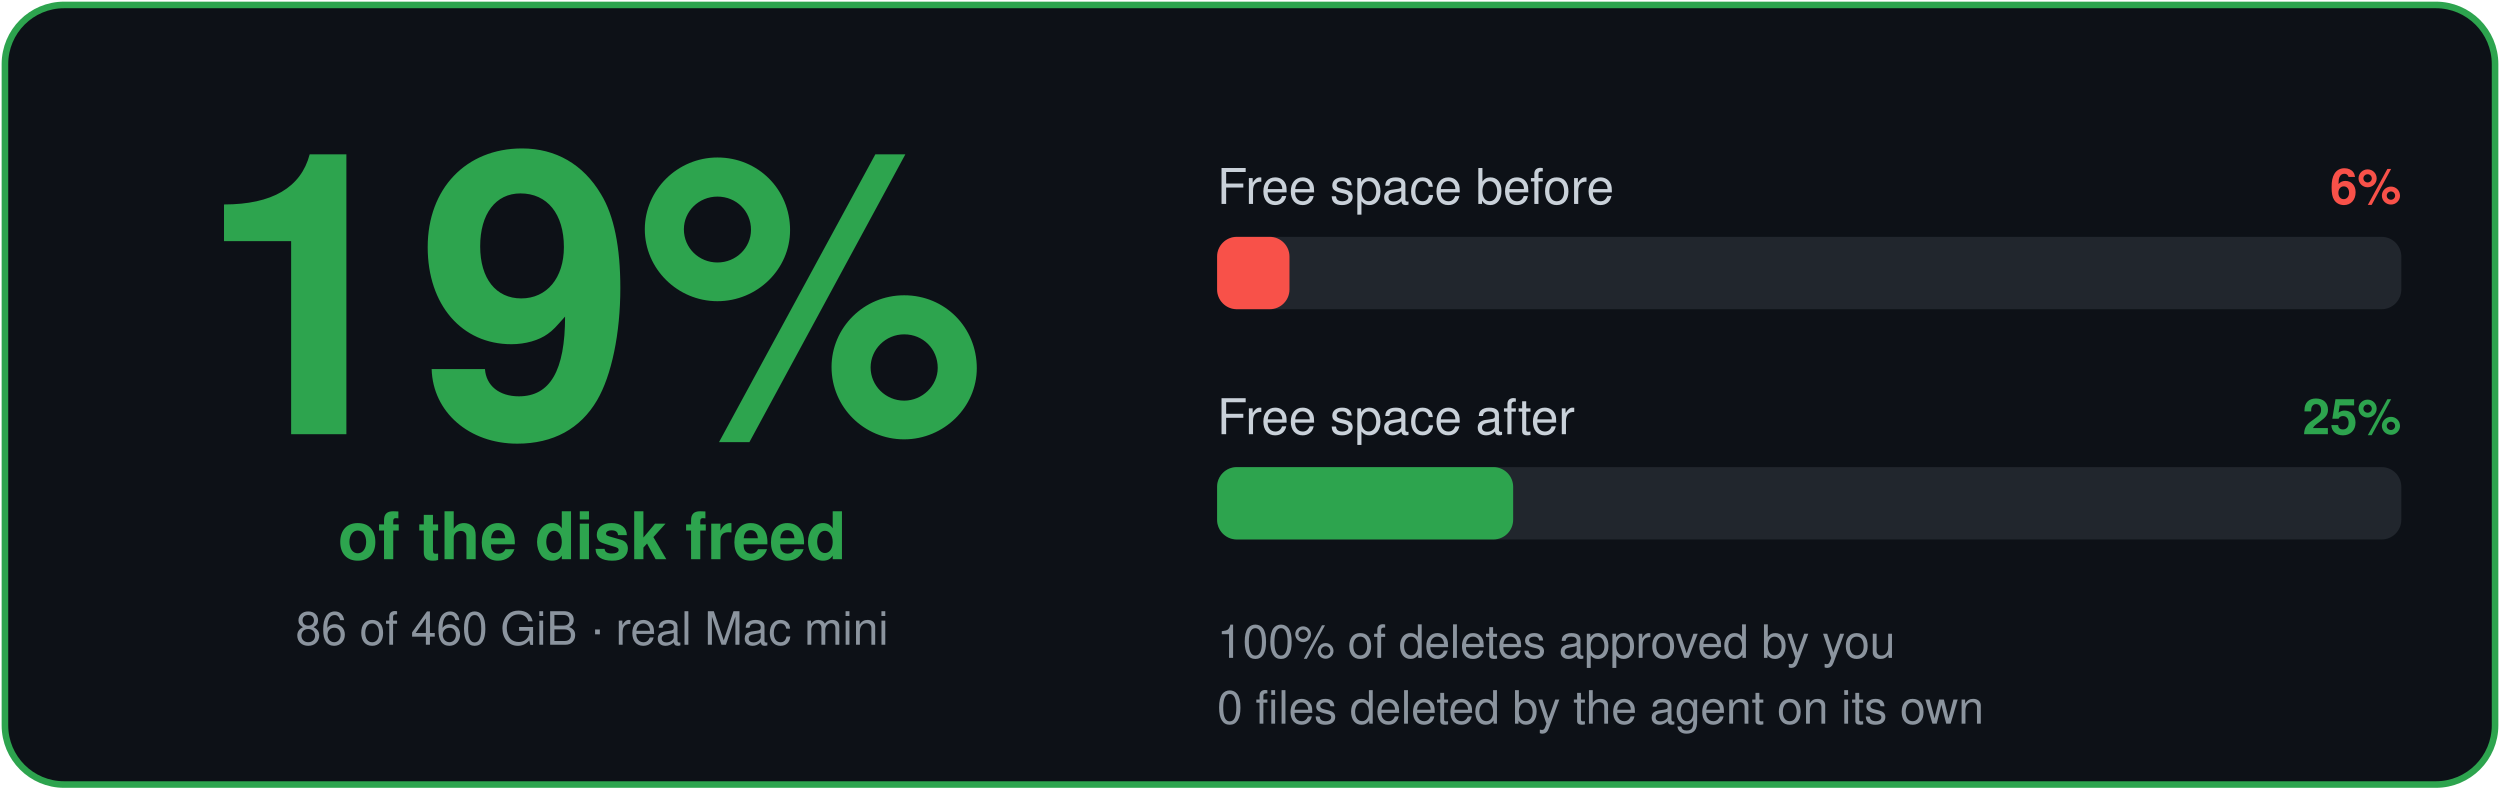
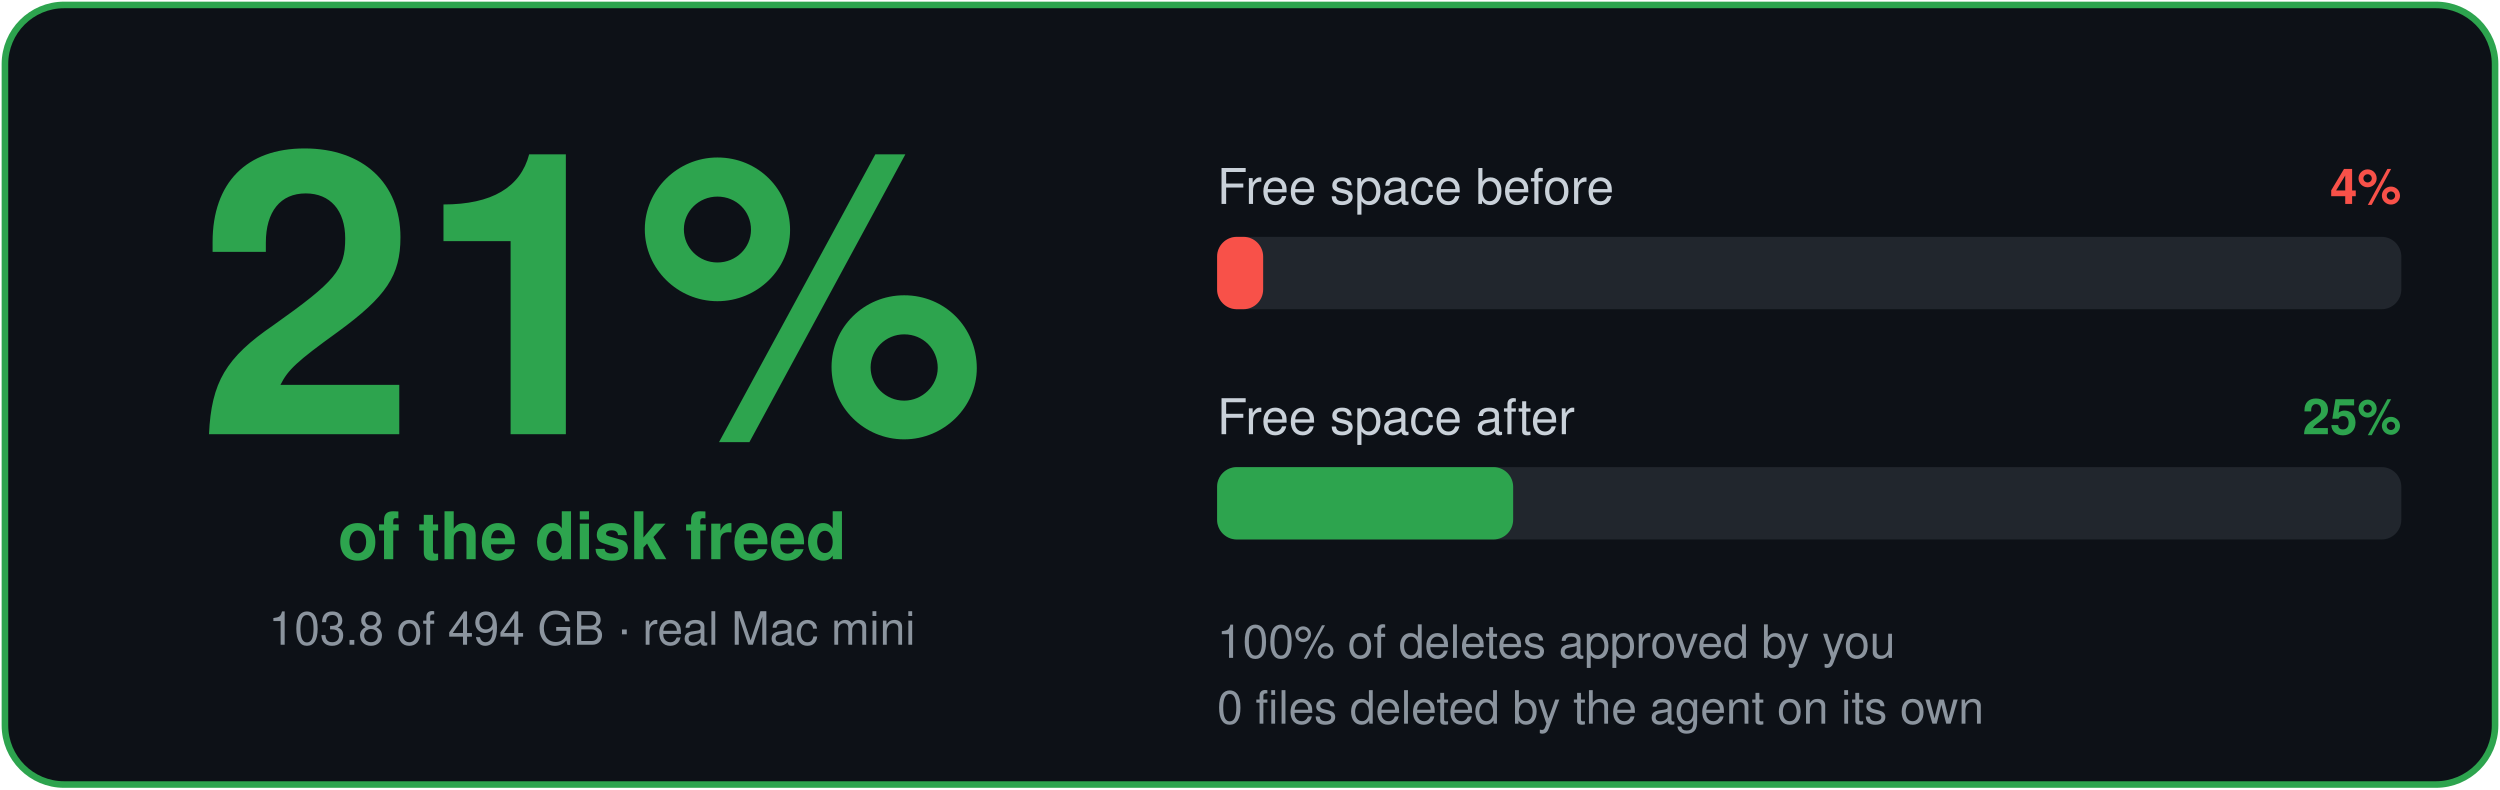
- <svg xmlns="http://www.w3.org/2000/svg" width="760" height="240" viewBox="0 0 760 240" role="img" aria-label="19 percent of the disk freed on a real Mac mini: free space went from 6 percent to 25 percent, 86 of 460 GiB, every delete approved by the user">
+ <svg xmlns="http://www.w3.org/2000/svg" width="760" height="240" viewBox="0 0 760 240" role="img" aria-label="21 percent of the disk freed on a real Mac mini: free space went from 4 percent to 25 percent, 103.8 of 494 GB, every delete approved by the user">
  <rect x="1.5" y="1.5" width="757" height="237" rx="18" fill="#0d1117" stroke="#2da44e" stroke-width="2" />
  <g font-family="-apple-system, BlinkMacSystemFont, 'Segoe UI', Helvetica, Arial, sans-serif">
-     <text x="180" y="132" text-anchor="middle" font-size="120" font-weight="800" fill="#2da44e">19%</text>
+     <text x="180" y="132" text-anchor="middle" font-size="120" font-weight="800" fill="#2da44e">21%</text>
    <text x="180" y="170" text-anchor="middle" font-size="20" font-weight="600" fill="#2da44e">of the disk freed</text>
-     <text x="180" y="196" text-anchor="middle" font-size="14" fill="#8b949e">86 of 460 GiB · real Mac mini</text>
+     <text x="180" y="196" text-anchor="middle" font-size="14" fill="#8b949e">103.8 of 494 GB · real Mac mini</text>
    <text x="370" y="62" font-size="15" fill="#c9d1d9">Free space before</text>
-     <text x="730" y="62" text-anchor="end" font-size="15" font-weight="700" fill="#f85149">6%</text>
+     <text x="730" y="62" text-anchor="end" font-size="15" font-weight="700" fill="#f85149">4%</text>
    <rect x="370" y="72" width="360" height="22" rx="6" fill="#21262d" />
-     <rect x="370" y="72" width="22" height="22" rx="6" fill="#f85149" />
+     <rect x="370" y="72" width="14" height="22" rx="6" fill="#f85149" />
    <text x="370" y="132" font-size="15" fill="#c9d1d9">Free space after</text>
    <text x="730" y="132" text-anchor="end" font-size="15" font-weight="700" fill="#2da44e">25%</text>
    <rect x="370" y="142" width="360" height="22" rx="6" fill="#21262d" />
    <rect x="370" y="142" width="90" height="22" rx="6" fill="#2da44e" />
    <text x="370" y="200" font-size="14" fill="#8b949e">100% of deletes approved by you</text>
    <text x="370" y="220" font-size="14" fill="#8b949e">0 files deleted by the agent on its own</text>
  </g>
</svg>
